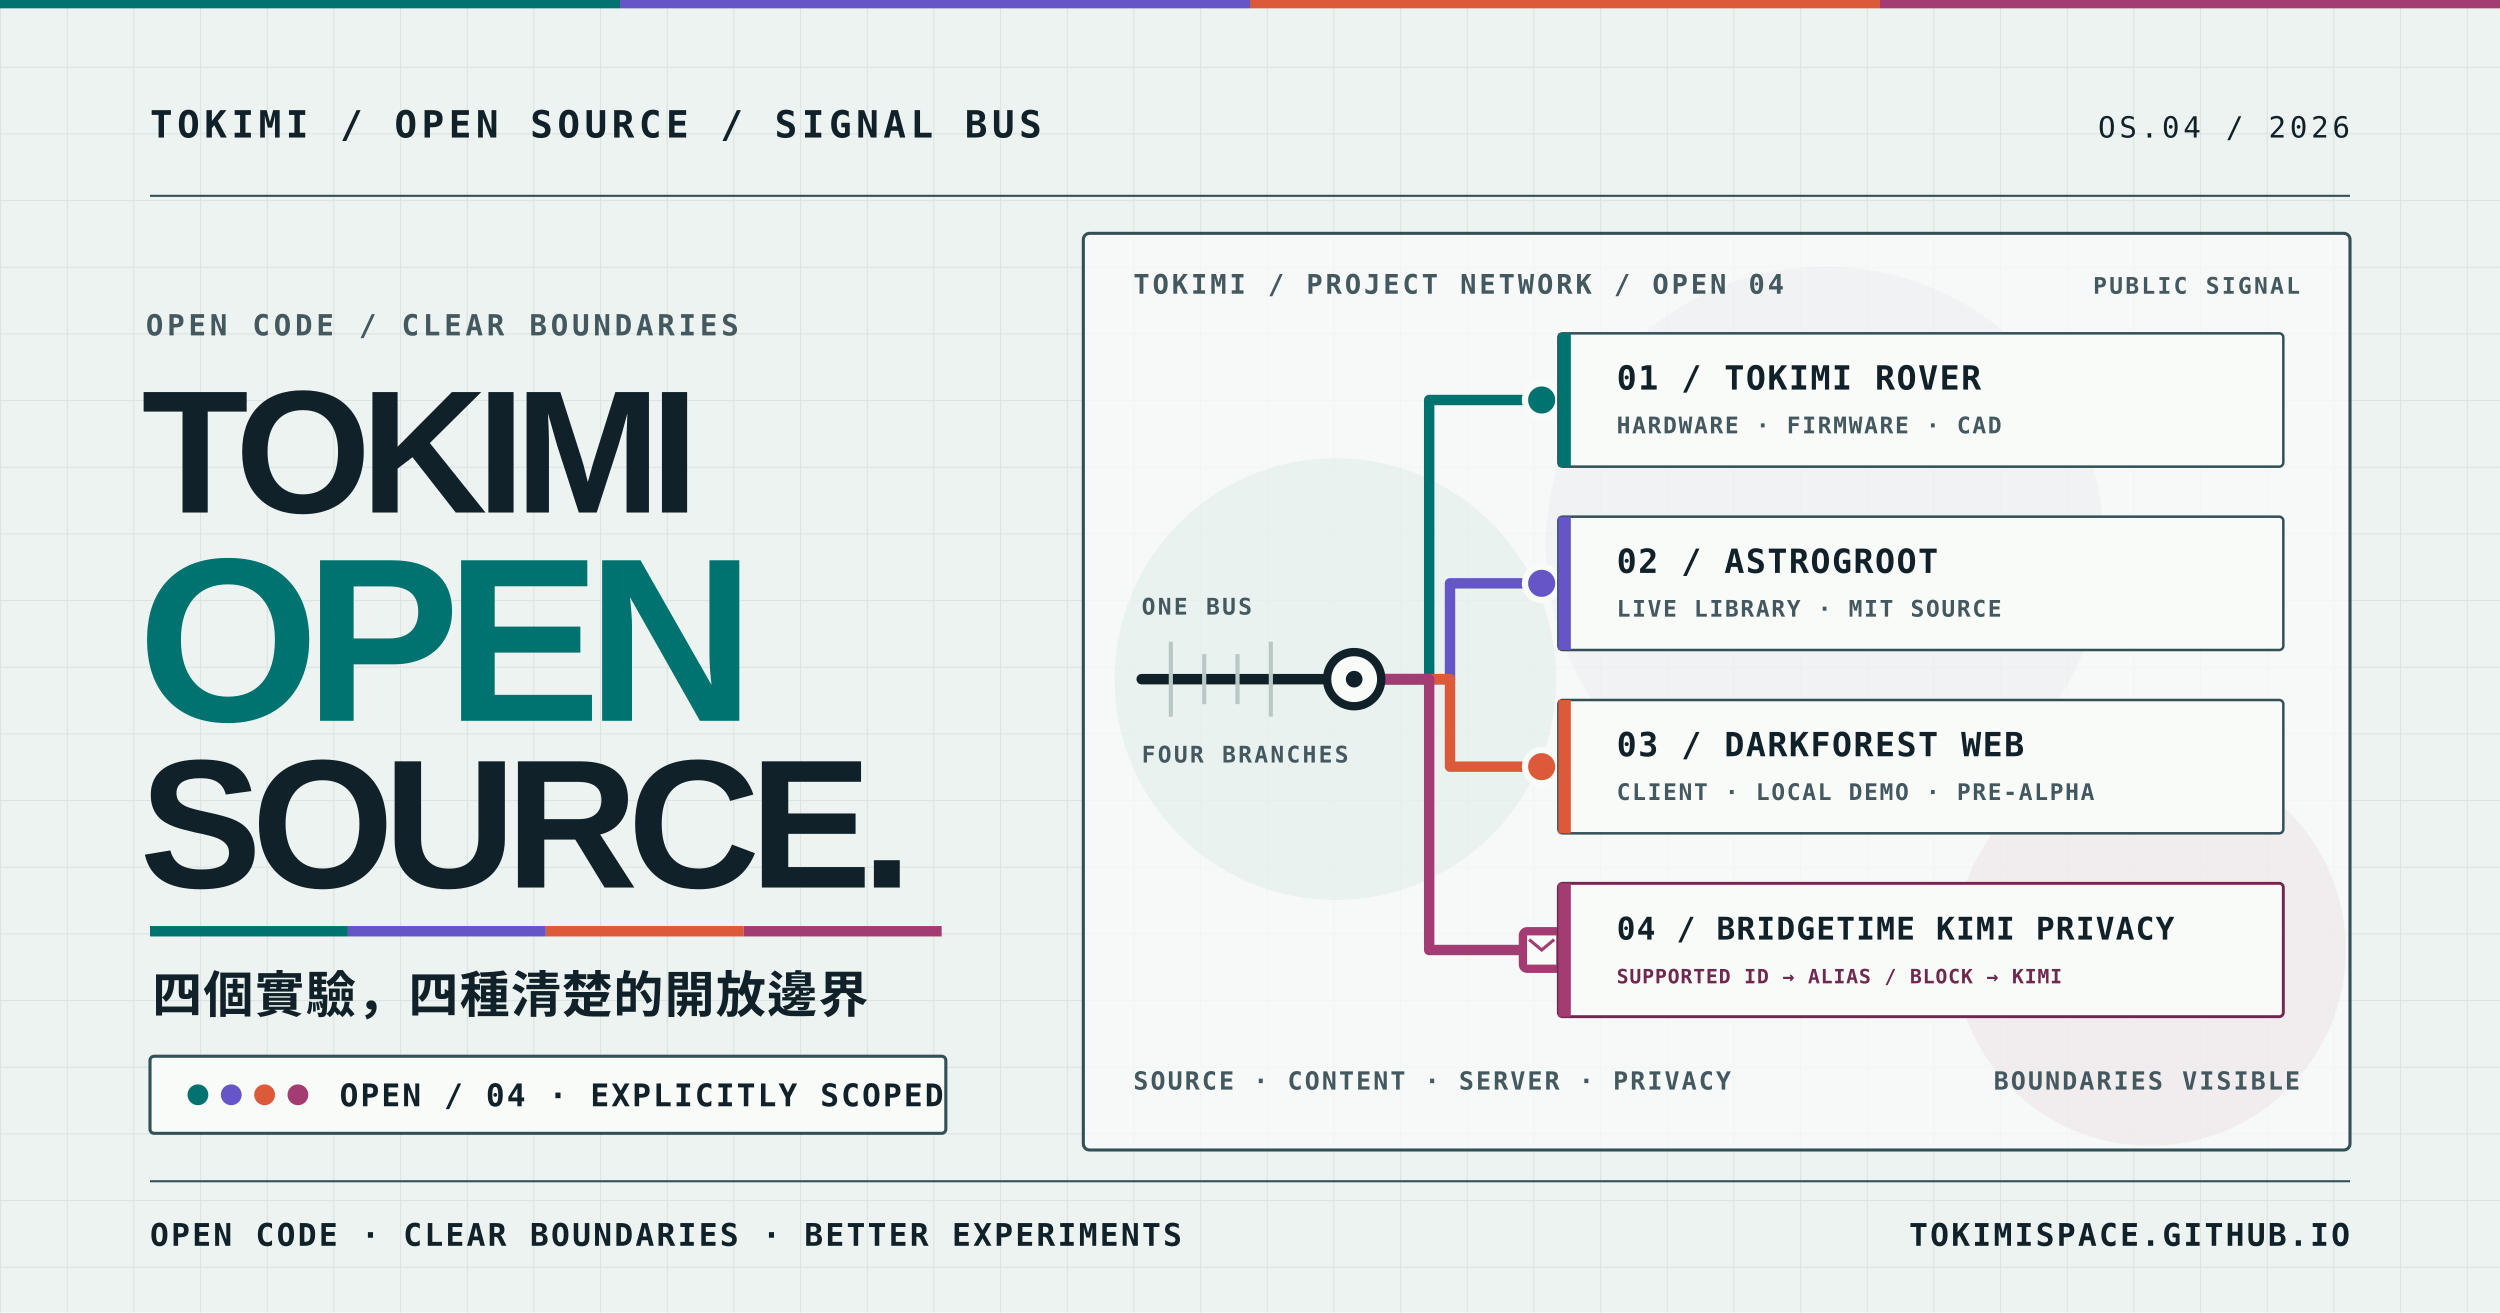
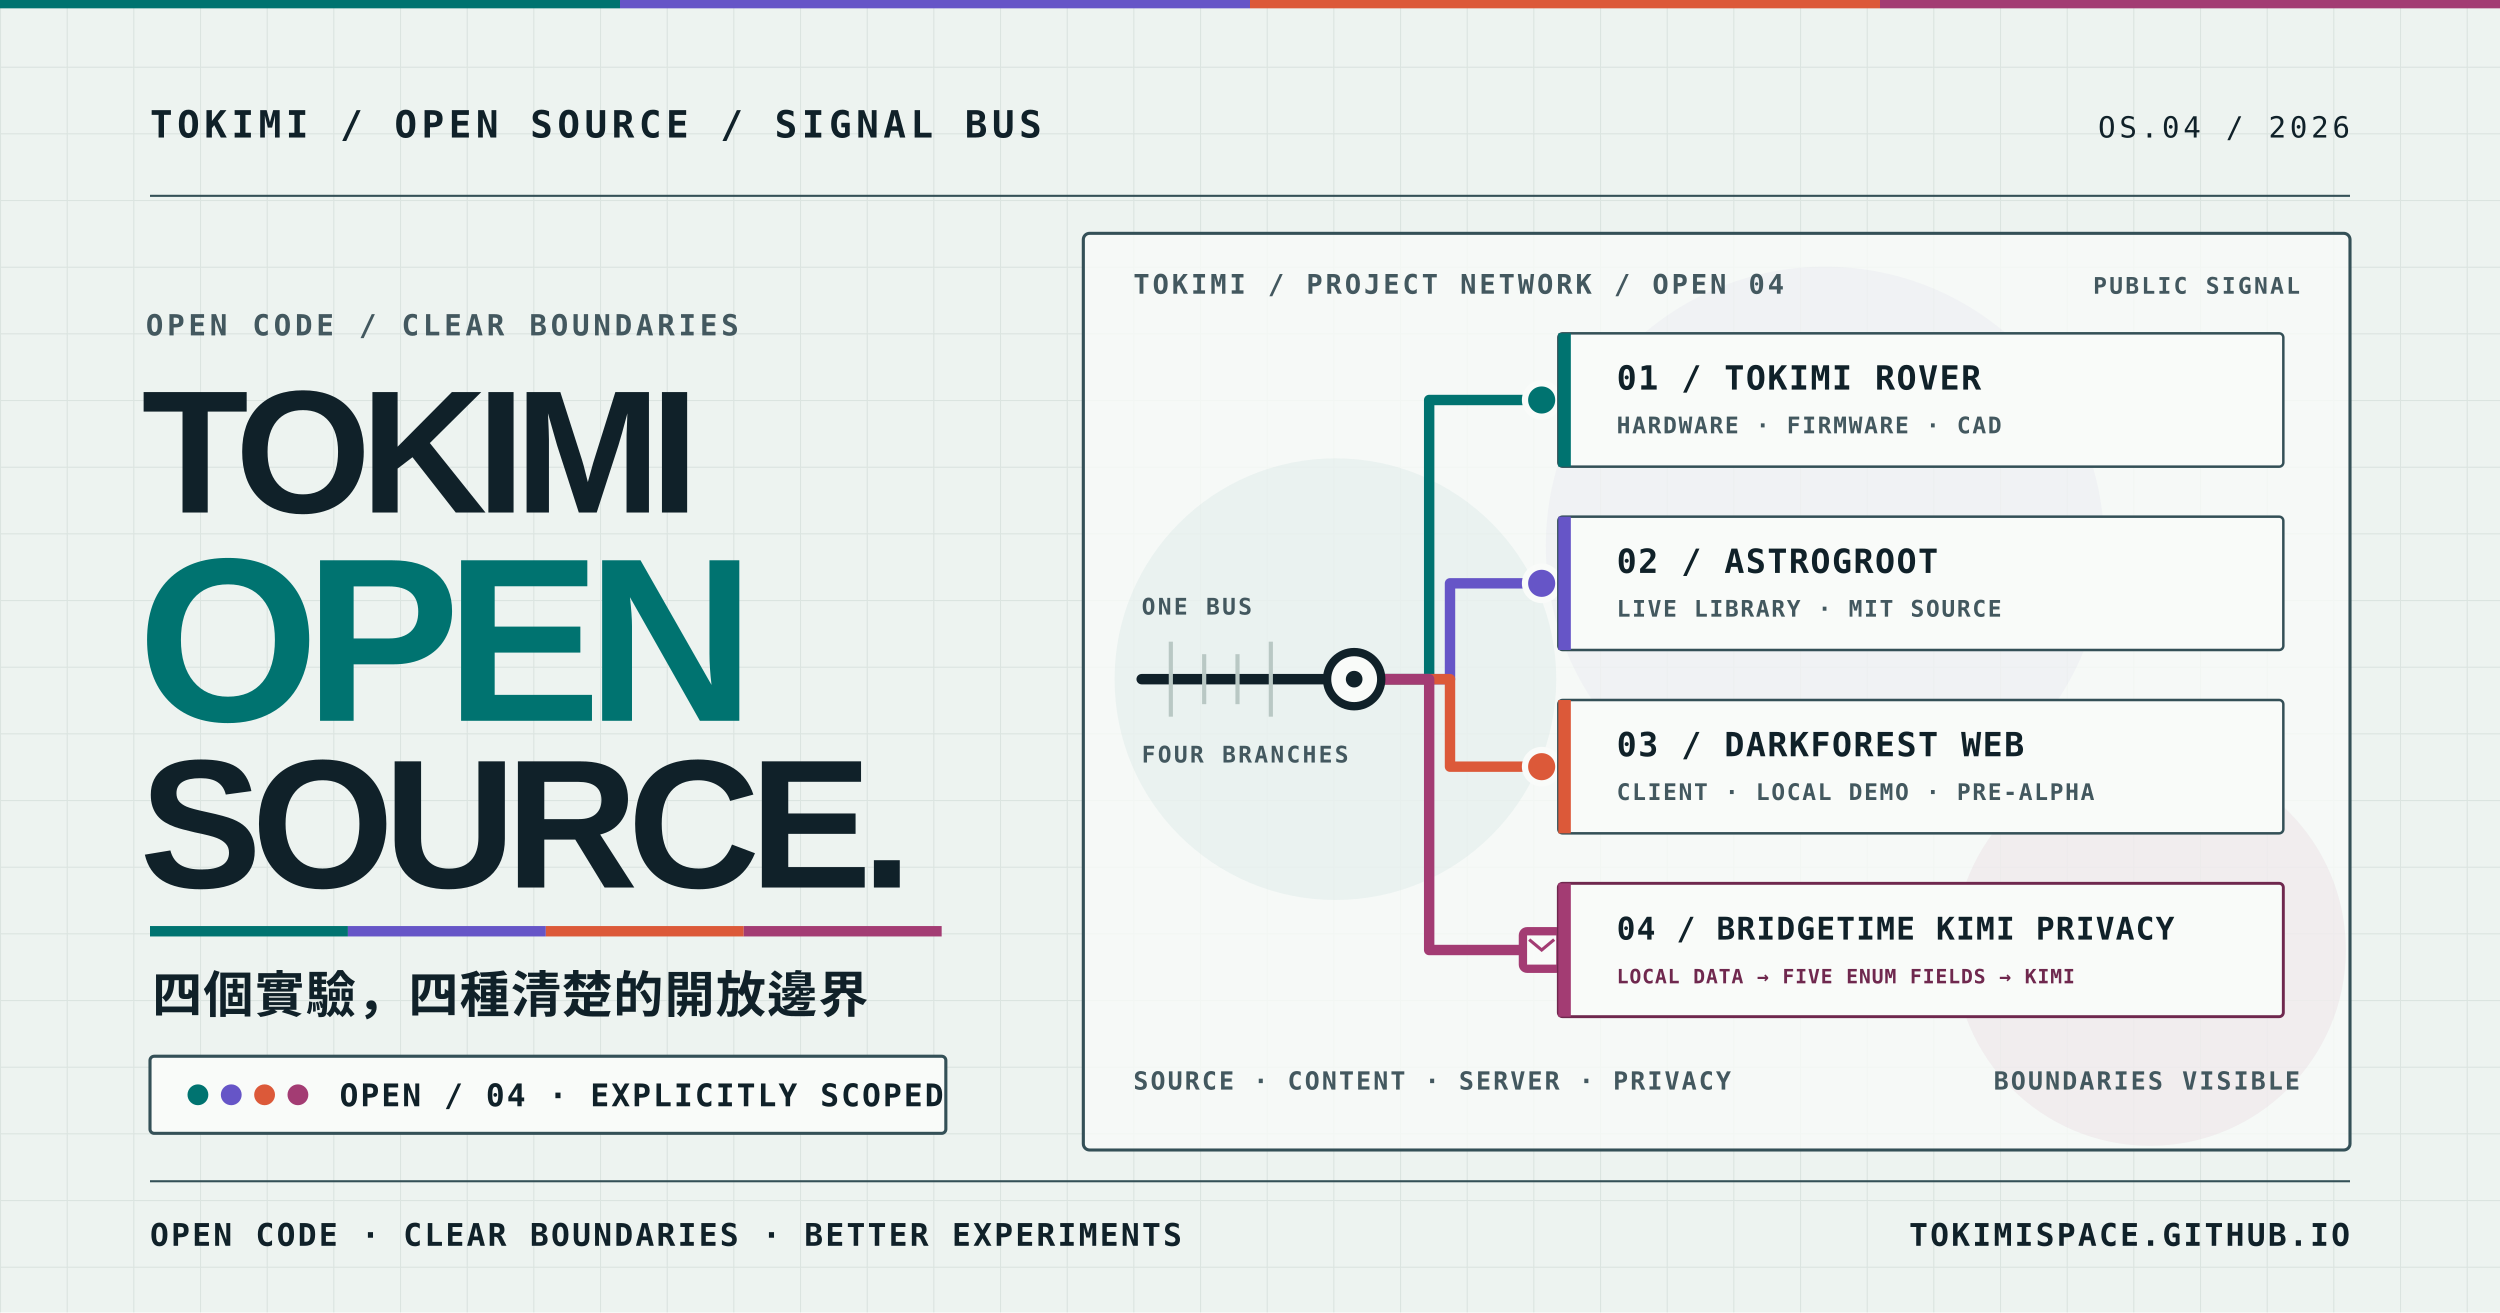
<svg xmlns="http://www.w3.org/2000/svg" width="1200" height="630" viewBox="0 0 1200 630" role="img" aria-labelledby="title description">
  <defs>
    <pattern id="grid" width="32" height="32" patternUnits="userSpaceOnUse">
      <path d="M32 0H0V32" fill="none" stroke="#b9c8c4" stroke-opacity="0.34" stroke-width="1" />
    </pattern>
    <linearGradient id="project-spectrum" x1="0" y1="0" x2="1" y2="0">
      <stop offset="0" stop-color="#007370" />
      <stop offset="0.25" stop-color="#007370" />
      <stop offset="0.25" stop-color="#6655c7" />
      <stop offset="0.5" stop-color="#6655c7" />
      <stop offset="0.5" stop-color="#dc5939" />
      <stop offset="0.75" stop-color="#dc5939" />
      <stop offset="0.75" stop-color="#a33c73" />
      <stop offset="1" stop-color="#a33c73" />
    </linearGradient>
  </defs>
  <rect width="1200" height="630" fill="#edf3f0" />
  <rect width="1200" height="630" fill="url(#grid)" />
  <rect width="1200" height="4" fill="url(#project-spectrum)" />
  <g fill="#102129" font-family="SFMono-Regular, Menlo, Consolas, monospace">
    <text x="72" y="66" font-size="18" font-weight="700" letter-spacing="2.2">TOKIMI / OPEN SOURCE / SIGNAL BUS</text>
    <text x="1128" y="66" font-size="14" text-anchor="end" letter-spacing="1.8">OS.04 / 2026</text>
  </g>
  <path d="M72 94H1128" fill="none" stroke="#345057" stroke-width="1" />
  <g font-family="Arial Narrow, Aptos Narrow, Helvetica Neue, Arial, sans-serif" font-stretch="condensed" font-weight="900">
    <text x="70" y="161" fill="#43585f" font-family="SFMono-Regular, Menlo, Consolas, monospace" font-size="14" letter-spacing="1.8">OPEN CODE / CLEAR BOUNDARIES</text>
    <text x="68" y="246" fill="#102129" font-size="84" letter-spacing="-5">TOKIMI</text>
    <text x="66" y="346" fill="#007370" font-size="112" letter-spacing="-7">OPEN</text>
    <text x="67" y="426" fill="#102129" font-size="88" letter-spacing="-5">SOURCE.</text>
  </g>
  <g aria-hidden="true">
    <path d="M72 447H167" stroke="#007370" stroke-width="5" />
    <path d="M167 447H262" stroke="#6655c7" stroke-width="5" />
    <path d="M262 447H357" stroke="#dc5939" stroke-width="5" />
    <path d="M357 447H452" stroke="#a33c73" stroke-width="5" />
  </g>
  <text x="73" y="486" fill="#102129" font-family="PingFang TC, Noto Sans TC, Arial, sans-serif" font-size="24" font-weight="700" letter-spacing="0.6">四個實驗，四種清楚的開放邊界</text>
  <g font-family="SFMono-Regular, Menlo, Consolas, monospace">
    <rect x="72" y="507" width="382" height="37" rx="2" fill="#f9fbf9" stroke="#345057" stroke-width="1.5" />
    <circle cx="95" cy="525.5" r="5" fill="#007370" />
    <circle cx="111" cy="525.5" r="5" fill="#6655c7" />
    <circle cx="127" cy="525.5" r="5" fill="#dc5939" />
    <circle cx="143" cy="525.5" r="5" fill="#a33c73" />
    <text x="163" y="531" fill="#102129" font-size="15" font-weight="800" letter-spacing="1">OPEN / 04 · EXPLICITLY SCOPED</text>
  </g>
  <g>
    <rect x="520" y="112" width="608" height="440" rx="3" fill="#f9fbf9" fill-opacity="0.78" stroke="#345057" stroke-width="1.5" />
    <circle cx="641" cy="326" r="106" fill="#007370" fill-opacity="0.05" />
    <circle cx="876" cy="262" r="134" fill="#6655c7" fill-opacity="0.04" />
    <circle cx="1032" cy="456" r="94" fill="#a33c73" fill-opacity="0.06" />
    <text x="544" y="141" fill="#43585f" font-family="SFMono-Regular, Menlo, Consolas, monospace" font-size="13" font-weight="700" letter-spacing="1.4">TOKIMI / PROJECT NETWORK / OPEN 04</text>
    <text x="1104" y="141" fill="#43585f" font-family="SFMono-Regular, Menlo, Consolas, monospace" font-size="11" font-weight="700" text-anchor="end" letter-spacing="1.1">PUBLIC SIGNAL</text>
    <g aria-hidden="true">
      <path d="M548 326H650" fill="none" stroke="#102129" stroke-width="5" stroke-linecap="round" />
      <path d="M650 326H686V192H740" fill="none" stroke="#007370" stroke-width="5" stroke-linecap="round" stroke-linejoin="round" />
      <path d="M650 326H696V280H740" fill="none" stroke="#6655c7" stroke-width="5" stroke-linecap="round" stroke-linejoin="round" />
      <path d="M650 326H696V368H740" fill="none" stroke="#dc5939" stroke-width="5" stroke-linecap="round" stroke-linejoin="round" />
      <path d="M650 326H686V456H740" fill="none" stroke="#a33c73" stroke-width="5" stroke-linecap="round" stroke-linejoin="round" />
      <circle cx="650" cy="326" r="13" fill="#f9fbf9" stroke="#102129" stroke-width="4" />
      <circle cx="650" cy="326" r="4" fill="#102129" />
      <circle cx="740" cy="192" r="8" fill="#007370" stroke="#f9fbf9" stroke-width="3" />
      <circle cx="740" cy="280" r="8" fill="#6655c7" stroke="#f9fbf9" stroke-width="3" />
      <circle cx="740" cy="368" r="8" fill="#dc5939" stroke="#f9fbf9" stroke-width="3" />
      <rect x="731" y="447" width="18" height="18" rx="2" fill="#f9fbf9" stroke="#a33c73" stroke-width="4" />
      <path d="m734 451 6 5 6-5" fill="none" stroke="#a33c73" stroke-width="1.5" />
      <path d="M562 308v36M578 314v24M594 314v24M610 308v36" fill="none" stroke="#b9c8c4" stroke-width="2" />
    </g>
    <g font-family="SFMono-Regular, Menlo, Consolas, monospace">
      <text x="548" y="295" fill="#43585f" font-size="11" font-weight="700" letter-spacing="1.1">ONE BUS</text>
      <text x="548" y="366" fill="#43585f" font-size="11" font-weight="700" letter-spacing="1.1">FOUR BRANCHES</text>
      <g>
        <rect x="748" y="160" width="348" height="64" rx="2" fill="#f9fbf9" stroke="#345057" stroke-width="1.2" />
        <rect x="748" y="160" width="6" height="64" fill="#007370" />
        <text x="776" y="187" fill="#102129" font-size="16" font-weight="800" letter-spacing="0.7">01 / TOKIMI ROVER</text>
        <text x="776" y="208" fill="#43585f" font-size="11" font-weight="700" letter-spacing="0.8">HARDWARE · FIRMWARE · CAD</text>
      </g>
      <g>
        <rect x="748" y="248" width="348" height="64" rx="2" fill="#f9fbf9" stroke="#345057" stroke-width="1.2" />
        <rect x="748" y="248" width="6" height="64" fill="#6655c7" />
        <text x="776" y="275" fill="#102129" font-size="16" font-weight="800" letter-spacing="0.7">02 / ASTROGROOT</text>
        <text x="776" y="296" fill="#43585f" font-size="11" font-weight="700" letter-spacing="0.8">LIVE LIBRARY · MIT SOURCE</text>
      </g>
      <g>
        <rect x="748" y="336" width="348" height="64" rx="2" fill="#f9fbf9" stroke="#345057" stroke-width="1.2" />
        <rect x="748" y="336" width="6" height="64" fill="#dc5939" />
        <text x="776" y="363" fill="#102129" font-size="16" font-weight="800" letter-spacing="0.7">03 / DARKFOREST WEB</text>
        <text x="776" y="384" fill="#43585f" font-size="11" font-weight="700" letter-spacing="0.8">CLIENT · LOCAL DEMO · PRE-ALPHA</text>
      </g>
      <g>
        <rect x="748" y="424" width="348" height="64" rx="2" fill="#f9fbf9" stroke="#6f284e" stroke-width="1.4" />
        <rect x="748" y="424" width="6" height="64" fill="#a33c73" />
        <text x="776" y="451" fill="#102129" font-size="15" font-weight="800" letter-spacing="0.55">04 / BRIDGETIME KIMI PRIVACY</text>
-         <text x="776" y="472" fill="#6f284e" font-size="9.5" font-weight="800" letter-spacing="0.4">SUPPORTED ID → ALIAS / BLOCK → KIMI</text>
+         <text x="776" y="472" fill="#6f284e" font-size="9.5" font-weight="800" letter-spacing="0.4">LOCAL DATA → FIVE ENUM FIELDS → KIMI</text>
      </g>
      <text x="544" y="523" fill="#43585f" font-size="12" font-weight="700" letter-spacing="1">SOURCE · CONTENT · SERVER · PRIVACY</text>
      <text x="1104" y="523" fill="#43585f" font-size="12" font-weight="700" text-anchor="end" letter-spacing="1">BOUNDARIES VISIBLE</text>
    </g>
  </g>
  <path d="M72 567H1128" fill="none" stroke="#345057" stroke-width="1" />
  <g fill="#102129" font-family="SFMono-Regular, Menlo, Consolas, monospace" font-size="15" font-weight="700" letter-spacing="1.1">
    <text x="72" y="598">OPEN CODE · CLEAR BOUNDARIES · BETTER EXPERIMENTS</text>
    <text x="1128" y="598" text-anchor="end">TOKIMISPACE.GITHUB.IO</text>
  </g>
</svg>
